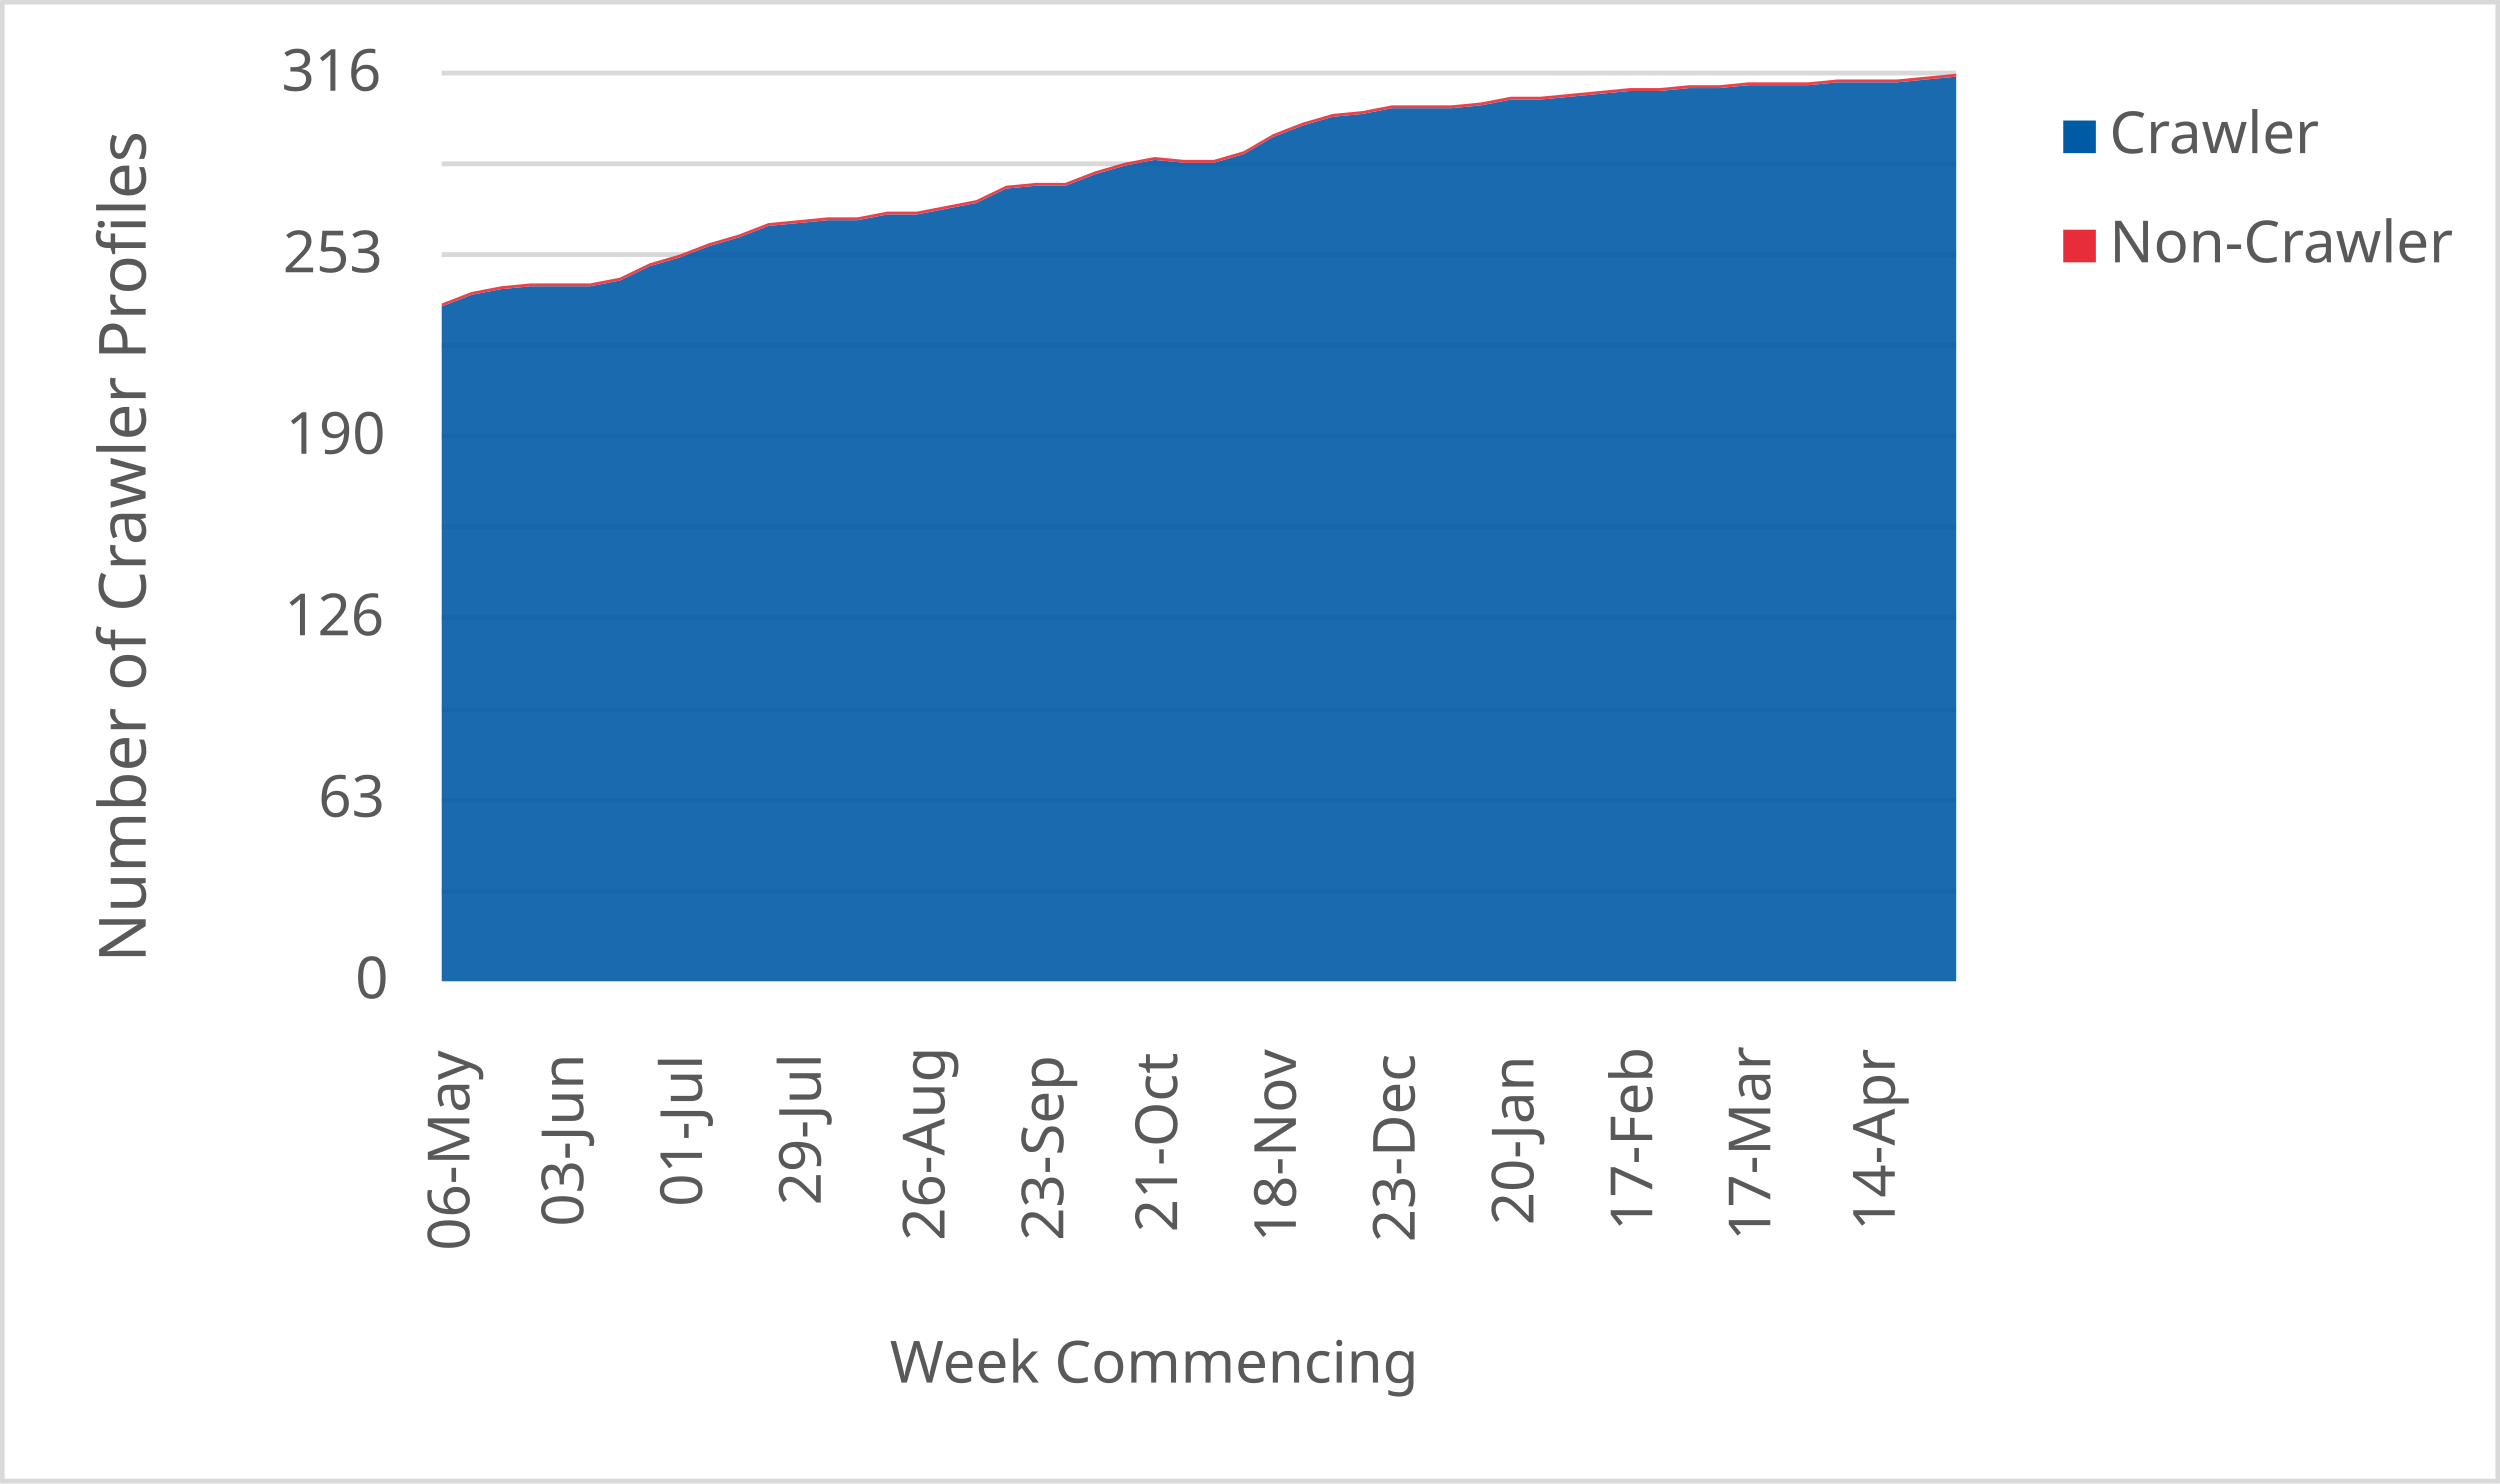
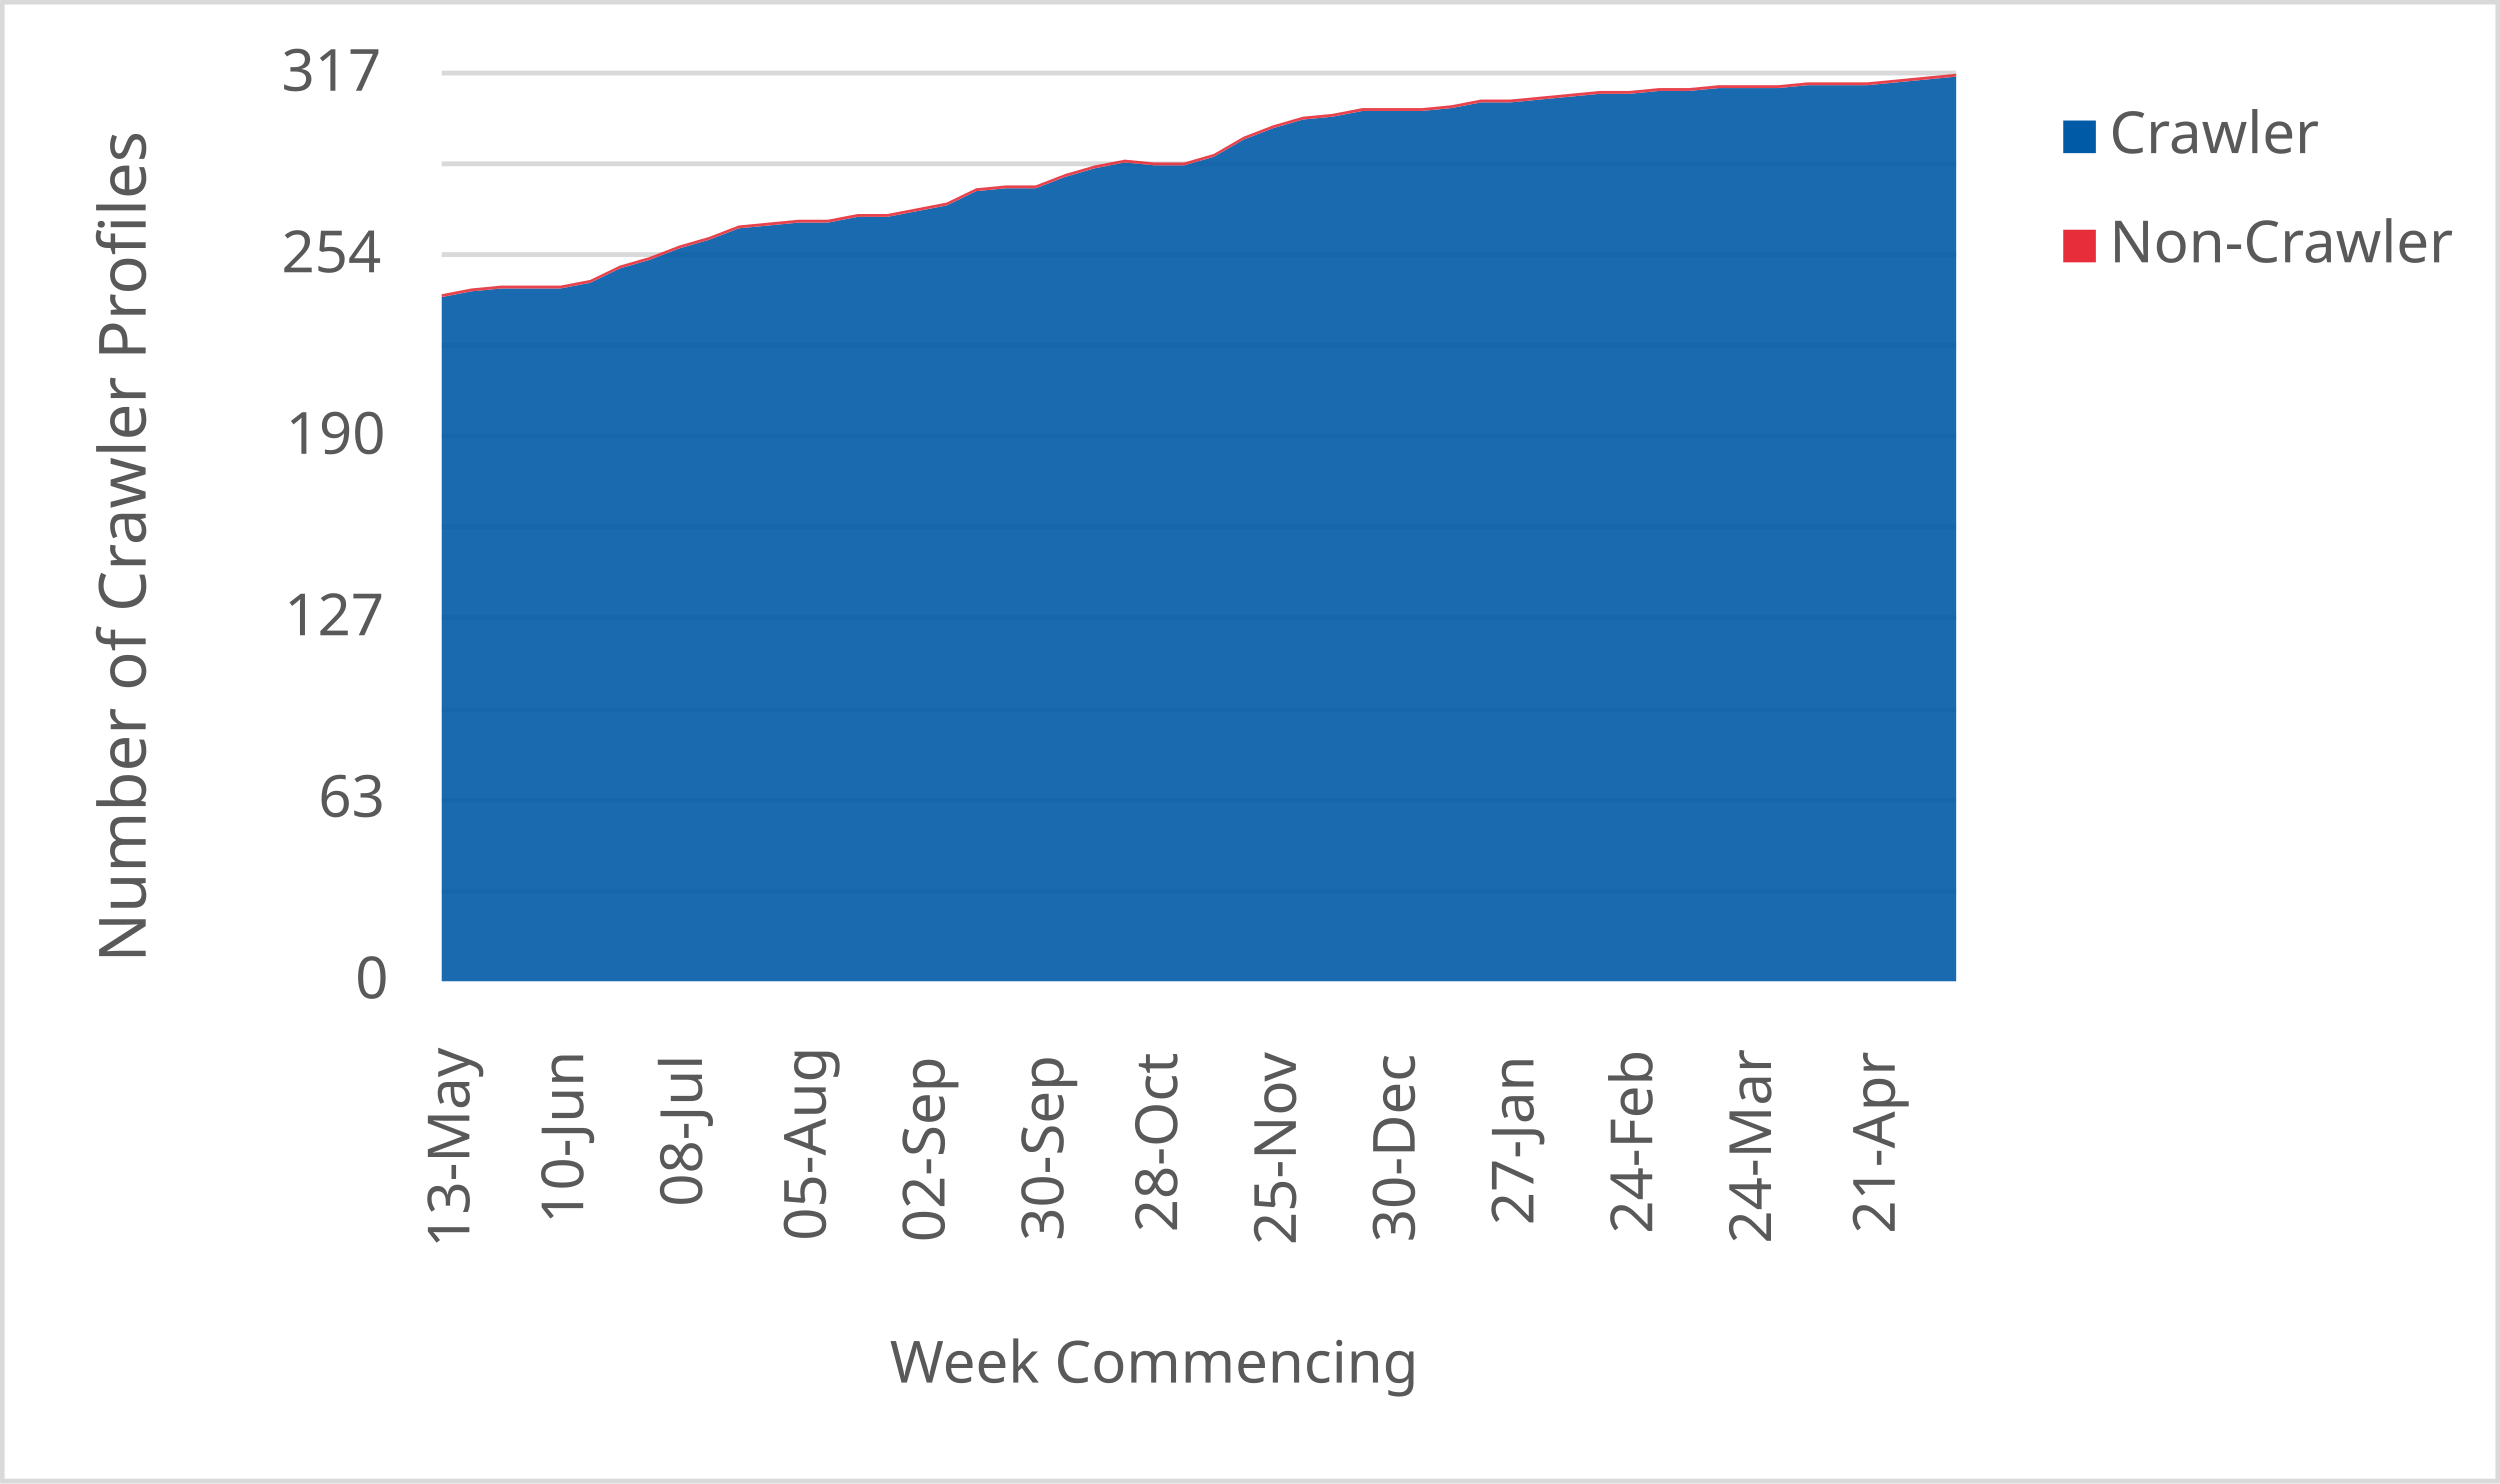
<svg xmlns="http://www.w3.org/2000/svg" width="1763" height="1046" xml:space="preserve" overflow="hidden">
  <defs>
    <clipPath id="clip0">
      <rect x="2917" y="346" width="1763" height="1046" />
    </clipPath>
  </defs>
  <g clip-path="url(#clip0)" transform="translate(-2917 -346)">
    <rect x="2918" y="347" width="1760" height="1043" fill="#FFFFFF" />
    <g>
      <path d="    M3228.5 974.532 4296.5 974.532    M3228.5 910.53 4296.5 910.53    M3228.5 846.528 4296.5 846.528    M3228.5 781.526 4296.5 781.526    M3228.5 717.524 4296.5 717.524    M3228.5 653.522 4296.5 653.522    M3228.5 589.52 4296.5 589.52    M3228.5 525.517 4296.5 525.517    M3228.5 461.515 4296.5 461.515    M3228.5 397.5 4296.5 397.5" stroke="#D9D9D9" stroke-width="3.438" stroke-linejoin="round" stroke-miterlimit="10" fill="none" />
    </g>
    <g>
      <path d="M 1038.5 4296.5 1038.5" stroke="#D9D9D9" stroke-width="3.438" stroke-linejoin="round" stroke-miterlimit="10" fill="none" fill-rule="evenodd" />
    </g>
    <g>
-       <text fill="#595959" font-family="Verdana,sans-serif" font-weight="400" font-size="41" transform="matrix(6.12323e-17 -1 1 6.12323e-17 3248 1228)">06-May</text>
+       <text fill="#595959" font-family="Verdana,sans-serif" font-weight="400" font-size="41" transform="matrix(6.12323e-17 -1 1 6.12323e-17 3248 1226)">13-May</text>
    </g>
    <g>
-       <text fill="#595959" font-family="Verdana,sans-serif" font-weight="400" font-size="41" transform="matrix(6.12323e-17 -1 1 6.12323e-17 3328.265 1211)">03-Jun</text>
+       <text fill="#595959" font-family="Verdana,sans-serif" font-weight="400" font-size="41" transform="matrix(6.12323e-17 -1 1 6.12323e-17 3328.265 1209)">10-Jun</text>
    </g>
    <g>
-       <text fill="#595959" font-family="Verdana,sans-serif" font-weight="400" font-size="41" transform="matrix(6.12323e-17 -1 1 6.12323e-17 3412.029 1197)">01-Jul</text>
+       <text fill="#595959" font-family="Verdana,sans-serif" font-weight="400" font-size="41" transform="matrix(6.12323e-17 -1 1 6.12323e-17 3412.029 1197)">08-Jul</text>
    </g>
    <g>
-       <text fill="#595959" font-family="Verdana,sans-serif" font-weight="400" font-size="41" transform="matrix(6.12323e-17 -1 1 6.12323e-17 3495.794 1196)">29-Jul</text>
+       <text fill="#595959" font-family="Verdana,sans-serif" font-weight="400" font-size="41" transform="matrix(6.12323e-17 -1 1 6.12323e-17 3499.294 1221)">05-Aug</text>
    </g>
    <g>
-       <text fill="#595959" font-family="Verdana,sans-serif" font-weight="400" font-size="41" transform="matrix(6.12323e-17 -1 1 6.12323e-17 3583.059 1221)">26-Aug</text>
+       <text fill="#595959" font-family="Verdana,sans-serif" font-weight="400" font-size="41" transform="matrix(6.12323e-17 -1 1 6.12323e-17 3583.059 1222)">02-Sep</text>
    </g>
    <g>
-       <text fill="#595959" font-family="Verdana,sans-serif" font-weight="400" font-size="41" transform="matrix(6.12323e-17 -1 1 6.12323e-17 3666.824 1221)">23-Sep</text>
+       <text fill="#595959" font-family="Verdana,sans-serif" font-weight="400" font-size="41" transform="matrix(6.12323e-17 -1 1 6.12323e-17 3666.824 1221)">30-Sep</text>
    </g>
    <g>
-       <text fill="#595959" font-family="Verdana,sans-serif" font-weight="400" font-size="41" transform="matrix(6.12323e-17 -1 1 6.12323e-17 3747.088 1215)">21-Oct</text>
+       <text fill="#595959" font-family="Verdana,sans-serif" font-weight="400" font-size="41" transform="matrix(6.12323e-17 -1 1 6.12323e-17 3747.088 1215)">28-Oct</text>
    </g>
    <g>
-       <text fill="#595959" font-family="Verdana,sans-serif" font-weight="400" font-size="41" transform="matrix(6.12323e-17 -1 1 6.12323e-17 3830.853 1222)">18-Nov</text>
+       <text fill="#595959" font-family="Verdana,sans-serif" font-weight="400" font-size="41" transform="matrix(6.12323e-17 -1 1 6.12323e-17 3830.853 1224)">25-Nov</text>
    </g>
    <g>
-       <text fill="#595959" font-family="Verdana,sans-serif" font-weight="400" font-size="41" transform="matrix(6.12323e-17 -1 1 6.12323e-17 3914.618 1222)">23-Dec</text>
+       <text fill="#595959" font-family="Verdana,sans-serif" font-weight="400" font-size="41" transform="matrix(6.12323e-17 -1 1 6.12323e-17 3914.618 1222)">30-Dec</text>
    </g>
    <g>
-       <text fill="#595959" font-family="Verdana,sans-serif" font-weight="400" font-size="41" transform="matrix(6.12323e-17 -1 1 6.12323e-17 3998.382 1210)">20-Jan</text>
+       <text fill="#595959" font-family="Verdana,sans-serif" font-weight="400" font-size="41" transform="matrix(6.12323e-17 -1 1 6.12323e-17 3998.382 1210)">27-Jan</text>
    </g>
    <g>
-       <text fill="#595959" font-family="Verdana,sans-serif" font-weight="400" font-size="41" transform="matrix(6.12323e-17 -1 1 6.12323e-17 4082.147 1214)">17-Feb</text>
+       <text fill="#595959" font-family="Verdana,sans-serif" font-weight="400" font-size="41" transform="matrix(6.12323e-17 -1 1 6.12323e-17 4082.147 1216)">24-Feb</text>
    </g>
    <g>
-       <text fill="#595959" font-family="Verdana,sans-serif" font-weight="400" font-size="41" transform="matrix(6.12323e-17 -1 1 6.12323e-17 4165.412 1221)">17-Mar</text>
+       <text fill="#595959" font-family="Verdana,sans-serif" font-weight="400" font-size="41" transform="matrix(6.12323e-17 -1 1 6.12323e-17 4165.912 1223)">24-Mar</text>
    </g>
    <g>
-       <text fill="#595959" font-family="Verdana,sans-serif" font-weight="400" font-size="41" transform="matrix(6.12323e-17 -1 1 6.12323e-17 4253.176 1214)">14-Apr</text>
+       <text fill="#595959" font-family="Verdana,sans-serif" font-weight="400" font-size="41" transform="matrix(6.12323e-17 -1 1 6.12323e-17 4253.176 1216)">21-Apr</text>
    </g>
    <g>
      <text fill="#595959" font-family="Verdana,sans-serif" font-weight="400" font-size="41" transform="matrix(1 0 0 1 3167.5 1050)">0</text>
    </g>
    <g>
      <text fill="#595959" font-family="Verdana,sans-serif" font-weight="400" font-size="41" transform="matrix(1 0 0 1 3141.5 922)">63</text>
    </g>
    <g>
-       <text fill="#595959" font-family="Verdana,sans-serif" font-weight="400" font-size="41" transform="matrix(1 0 0 1 3117.5 794)">126</text>
+       <text fill="#595959" font-family="Verdana,sans-serif" font-weight="400" font-size="41" transform="matrix(1 0 0 1 3117.5 794)">127</text>
    </g>
    <g>
      <text fill="#595959" font-family="Verdana,sans-serif" font-weight="400" font-size="41" transform="matrix(1 0 0 1 3118.5 666)">190</text>
    </g>
    <g>
-       <text fill="#595959" font-family="Verdana,sans-serif" font-weight="400" font-size="41" transform="matrix(1 0 0 1 3116.5 538)">253</text>
+       <text fill="#595959" font-family="Verdana,sans-serif" font-weight="400" font-size="41" transform="matrix(1 0 0 1 3115.5 538)">254</text>
    </g>
    <g>
-       <text fill="#595959" font-family="Verdana,sans-serif" font-weight="400" font-size="41" transform="matrix(1 0 0 1 3115.5 410)">316</text>
+       <text fill="#595959" font-family="Verdana,sans-serif" font-weight="400" font-size="41" transform="matrix(1 0 0 1 3115.5 410)">317</text>
    </g>
    <g>
      <text fill="#595959" font-family="Verdana,sans-serif" font-weight="400" font-size="41" transform="matrix(1 0 0 1 3544.5 1321)">Week Commencing</text>
    </g>
    <g>
      <text fill="#595959" font-family="Verdana,sans-serif" font-weight="400" font-size="46" transform="matrix(6.12323e-17 -1 1 6.12323e-17 3019.73 1024.75)">Number of Crawler Profiles</text>
    </g>
    <rect x="2918.5" y="347.5" width="1760" height="1043" stroke="#D9D9D9" stroke-width="3.438" stroke-linejoin="round" stroke-miterlimit="10" fill="none" />
    <g>
-       <path d="M3228.5 1038 3249.441 1038 3270.382 1038 3291.324 1038 3312.265 1038 3333.206 1038 3354.147 1038 3375.088 1038 3396.029 1038 3416.971 1038 3437.912 1038 3458.853 1038 3479.794 1038 3500.735 1038 3521.676 1038 3542.618 1038 3563.559 1038 3584.5 1038 3605.441 1038 3626.382 1038 3647.324 1038 3668.265 1038 3689.206 1038 3710.147 1038 3731.088 1038 3752.029 1038 3772.971 1038 3793.912 1038 3814.853 1038 3835.794 1038 3856.735 1038 3877.676 1038 3898.618 1038 3919.559 1038 3940.5 1038 3961.441 1038 3982.382 1038 4003.324 1038 4024.265 1038 4045.206 1038 4066.147 1038 4087.088 1038 4108.029 1038 4128.971 1038 4149.912 1038 4170.853 1038 4191.794 1038 4212.735 1038 4233.676 1038 4254.618 1038 4275.559 1038 4296.5 1038 4296.5 400.025 4275.559 402.051 4254.618 404.076 4233.676 404.076 4212.735 404.076 4191.794 406.101 4170.853 406.101 4149.912 406.101 4128.971 408.127 4108.029 408.127 4087.088 410.152 4066.147 410.152 4045.206 412.177 4024.265 414.203 4003.324 416.228 3982.382 416.228 3961.441 420.278 3940.5 422.304 3919.559 422.304 3898.618 422.304 3877.676 426.354 3856.735 428.38 3835.794 434.456 3814.853 442.557 3793.912 454.709 3772.971 460.785 3752.029 460.785 3731.088 458.759 3710.147 462.81 3689.206 468.886 3668.265 476.987 3647.324 476.987 3626.382 479.013 3605.441 489.139 3584.5 493.19 3563.559 497.241 3542.618 497.241 3521.676 501.291 3500.735 501.291 3479.794 503.316 3458.853 505.342 3437.912 513.443 3416.971 519.519 3396.029 527.62 3375.088 533.696 3354.147 543.823 3333.206 547.873 3312.265 547.873 3291.324 547.873 3270.382 549.899 3249.441 553.949 3228.5 562.051 3228.5 1038Z" fill="#005aa6" opacity="0.9" />
+       <path d="M3228.5 1038 3249.441 1038 3270.382 1038 3291.324 1038 3312.265 1038 3333.206 1038 3354.147 1038 3375.088 1038 3396.029 1038 3416.971 1038 3437.912 1038 3458.853 1038 3479.794 1038 3500.735 1038 3521.676 1038 3542.618 1038 3563.559 1038 3584.5 1038 3605.441 1038 3626.382 1038 3647.324 1038 3668.265 1038 3689.206 1038 3710.147 1038 3731.088 1038 3752.029 1038 3772.971 1038 3793.912 1038 3814.853 1038 3835.794 1038 3856.735 1038 3877.676 1038 3898.618 1038 3919.559 1038 3940.5 1038 3961.441 1038 3982.382 1038 4003.324 1038 4024.265 1038 4045.206 1038 4066.147 1038 4087.088 1038 4108.029 1038 4128.971 1038 4149.912 1038 4170.853 1038 4191.794 1038 4212.735 1038 4233.676 1038 4254.618 1038 4275.559 1038 4296.5 1038 4296.5 400.019 4275.559 402.038 4254.618 404.057 4233.676 406.076 4212.735 406.076 4191.794 406.076 4170.853 408.095 4149.912 408.095 4128.971 408.095 4108.029 410.114 4087.088 410.114 4066.147 412.132 4045.206 412.132 4024.265 414.151 4003.324 416.17 3982.382 418.189 3961.441 418.189 3940.5 422.227 3919.559 424.246 3898.618 424.246 3877.676 424.246 3856.735 428.284 3835.794 430.303 3814.853 436.36 3793.912 444.435 3772.971 456.549 3752.029 462.606 3731.088 462.606 3710.147 460.587 3689.206 464.625 3668.265 470.681 3647.324 478.757 3626.382 478.757 3605.441 480.776 3584.5 490.871 3563.559 494.909 3542.618 498.946 3521.676 498.946 3500.735 502.984 3479.794 502.984 3458.853 505.003 3437.912 507.022 3416.971 515.098 3396.029 521.155 3375.088 529.23 3354.147 535.287 3333.206 545.382 3312.265 549.42 3291.324 549.42 3270.382 549.42 3249.441 551.438 3228.5 555.476 3228.5 1038Z" fill="#005aa6" opacity="0.9" />
    </g>
    <g>
-       <path d="M3228.5 562.051 3249.441 553.949 3270.382 549.899 3291.324 547.873 3312.265 547.873 3333.206 547.873 3354.147 543.823 3375.088 533.696 3396.029 527.62 3416.971 519.519 3437.912 513.443 3458.853 505.342 3479.794 503.316 3500.735 501.291 3521.676 501.291 3542.618 497.241 3563.559 497.241 3584.5 493.19 3605.441 489.139 3626.382 479.013 3647.324 476.987 3668.265 476.987 3689.206 468.886 3710.147 462.81 3731.088 458.759 3752.029 460.785 3772.971 460.785 3793.912 454.709 3814.853 442.557 3835.794 434.456 3856.735 428.38 3877.676 426.354 3898.618 422.304 3919.559 422.304 3940.5 422.304 3961.441 420.278 3982.382 416.228 4003.324 416.228 4024.265 414.203 4045.206 412.177 4066.147 410.152 4087.088 410.152 4108.029 408.127 4128.971 408.127 4149.912 406.101 4170.853 406.101 4191.794 406.101 4212.735 404.076 4233.676 404.076 4254.618 404.076 4275.559 402.051 4296.5 400.025 4296.5 398 4275.559 400.025 4254.618 402.051 4233.676 402.051 4212.735 402.051 4191.794 404.076 4170.853 404.076 4149.912 404.076 4128.971 406.101 4108.029 406.101 4087.088 408.127 4066.147 408.127 4045.206 410.152 4024.265 412.177 4003.324 414.203 3982.382 414.203 3961.441 418.253 3940.5 420.278 3919.559 420.278 3898.618 420.278 3877.676 424.329 3856.735 426.354 3835.794 432.43 3814.853 440.532 3793.912 452.684 3772.971 458.759 3752.029 458.759 3731.088 456.734 3710.147 460.785 3689.206 466.861 3668.265 474.962 3647.324 474.962 3626.382 476.987 3605.441 487.114 3584.5 491.165 3563.559 495.215 3542.618 495.215 3521.676 499.266 3500.735 499.266 3479.794 501.291 3458.853 503.316 3437.912 511.418 3416.971 517.494 3396.029 525.595 3375.088 531.671 3354.147 541.797 3333.206 545.848 3312.265 545.848 3291.324 545.848 3270.382 547.873 3249.441 551.924 3228.5 560.025 3228.5 562.051Z" fill="#e62d39" opacity="0.9" />
+       <path d="M3228.5 555.476 3249.441 551.438 3270.382 549.42 3291.324 549.42 3312.265 549.42 3333.206 545.382 3354.147 535.287 3375.088 529.23 3396.029 521.155 3416.971 515.098 3437.912 507.022 3458.853 505.003 3479.794 502.984 3500.735 502.984 3521.676 498.946 3542.618 498.946 3563.559 494.909 3584.5 490.871 3605.441 480.776 3626.382 478.757 3647.324 478.757 3668.265 470.681 3689.206 464.625 3710.147 460.587 3731.088 462.606 3752.029 462.606 3772.971 456.549 3793.912 444.435 3814.853 436.36 3835.794 430.303 3856.735 428.284 3877.676 424.246 3898.618 424.246 3919.559 424.246 3940.5 422.227 3961.441 418.189 3982.382 418.189 4003.324 416.17 4024.265 414.151 4045.206 412.132 4066.147 412.132 4087.088 410.114 4108.029 410.114 4128.971 408.095 4149.912 408.095 4170.853 408.095 4191.794 406.076 4212.735 406.076 4233.676 406.076 4254.618 404.057 4275.559 402.038 4296.5 400.019 4296.5 398 4275.559 400.019 4254.618 402.038 4233.676 404.057 4212.735 404.057 4191.794 404.057 4170.853 406.076 4149.912 406.076 4128.971 406.076 4108.029 408.095 4087.088 408.095 4066.147 410.114 4045.206 410.114 4024.265 412.132 4003.324 414.151 3982.382 416.17 3961.441 416.17 3940.5 420.208 3919.559 422.227 3898.618 422.227 3877.676 422.227 3856.735 426.265 3835.794 428.284 3814.853 434.341 3793.912 442.416 3772.971 454.53 3752.029 460.587 3731.088 460.587 3710.147 458.568 3689.206 462.606 3668.265 468.662 3647.324 476.738 3626.382 476.738 3605.441 478.757 3584.5 488.852 3563.559 492.89 3542.618 496.927 3521.676 496.927 3500.735 500.965 3479.794 500.965 3458.853 502.984 3437.912 505.003 3416.971 513.079 3396.029 519.136 3375.088 527.211 3354.147 533.268 3333.206 543.363 3312.265 547.401 3291.324 547.401 3270.382 547.401 3249.441 549.42 3228.5 553.457 3228.5 555.476Z" fill="#e62d39" opacity="0.9" />
    </g>
    <g>
      <rect x="4372" y="431" width="23" height="23" fill="#005aa6" />
    </g>
    <g>
      <text fill="#595959" font-family="Verdana,sans-serif" font-weight="400" font-size="41" transform="matrix(1 0 0 1 4404.56 454)">Crawler</text>
    </g>
    <g>
      <rect x="4372" y="508" width="23" height="23" fill="#e62d39" />
    </g>
    <g>
      <text fill="#595959" font-family="Verdana,sans-serif" font-weight="400" font-size="41" transform="matrix(1 0 0 1 4404.56 531)">Non-Crawler</text>
    </g>
  </g>
</svg>
